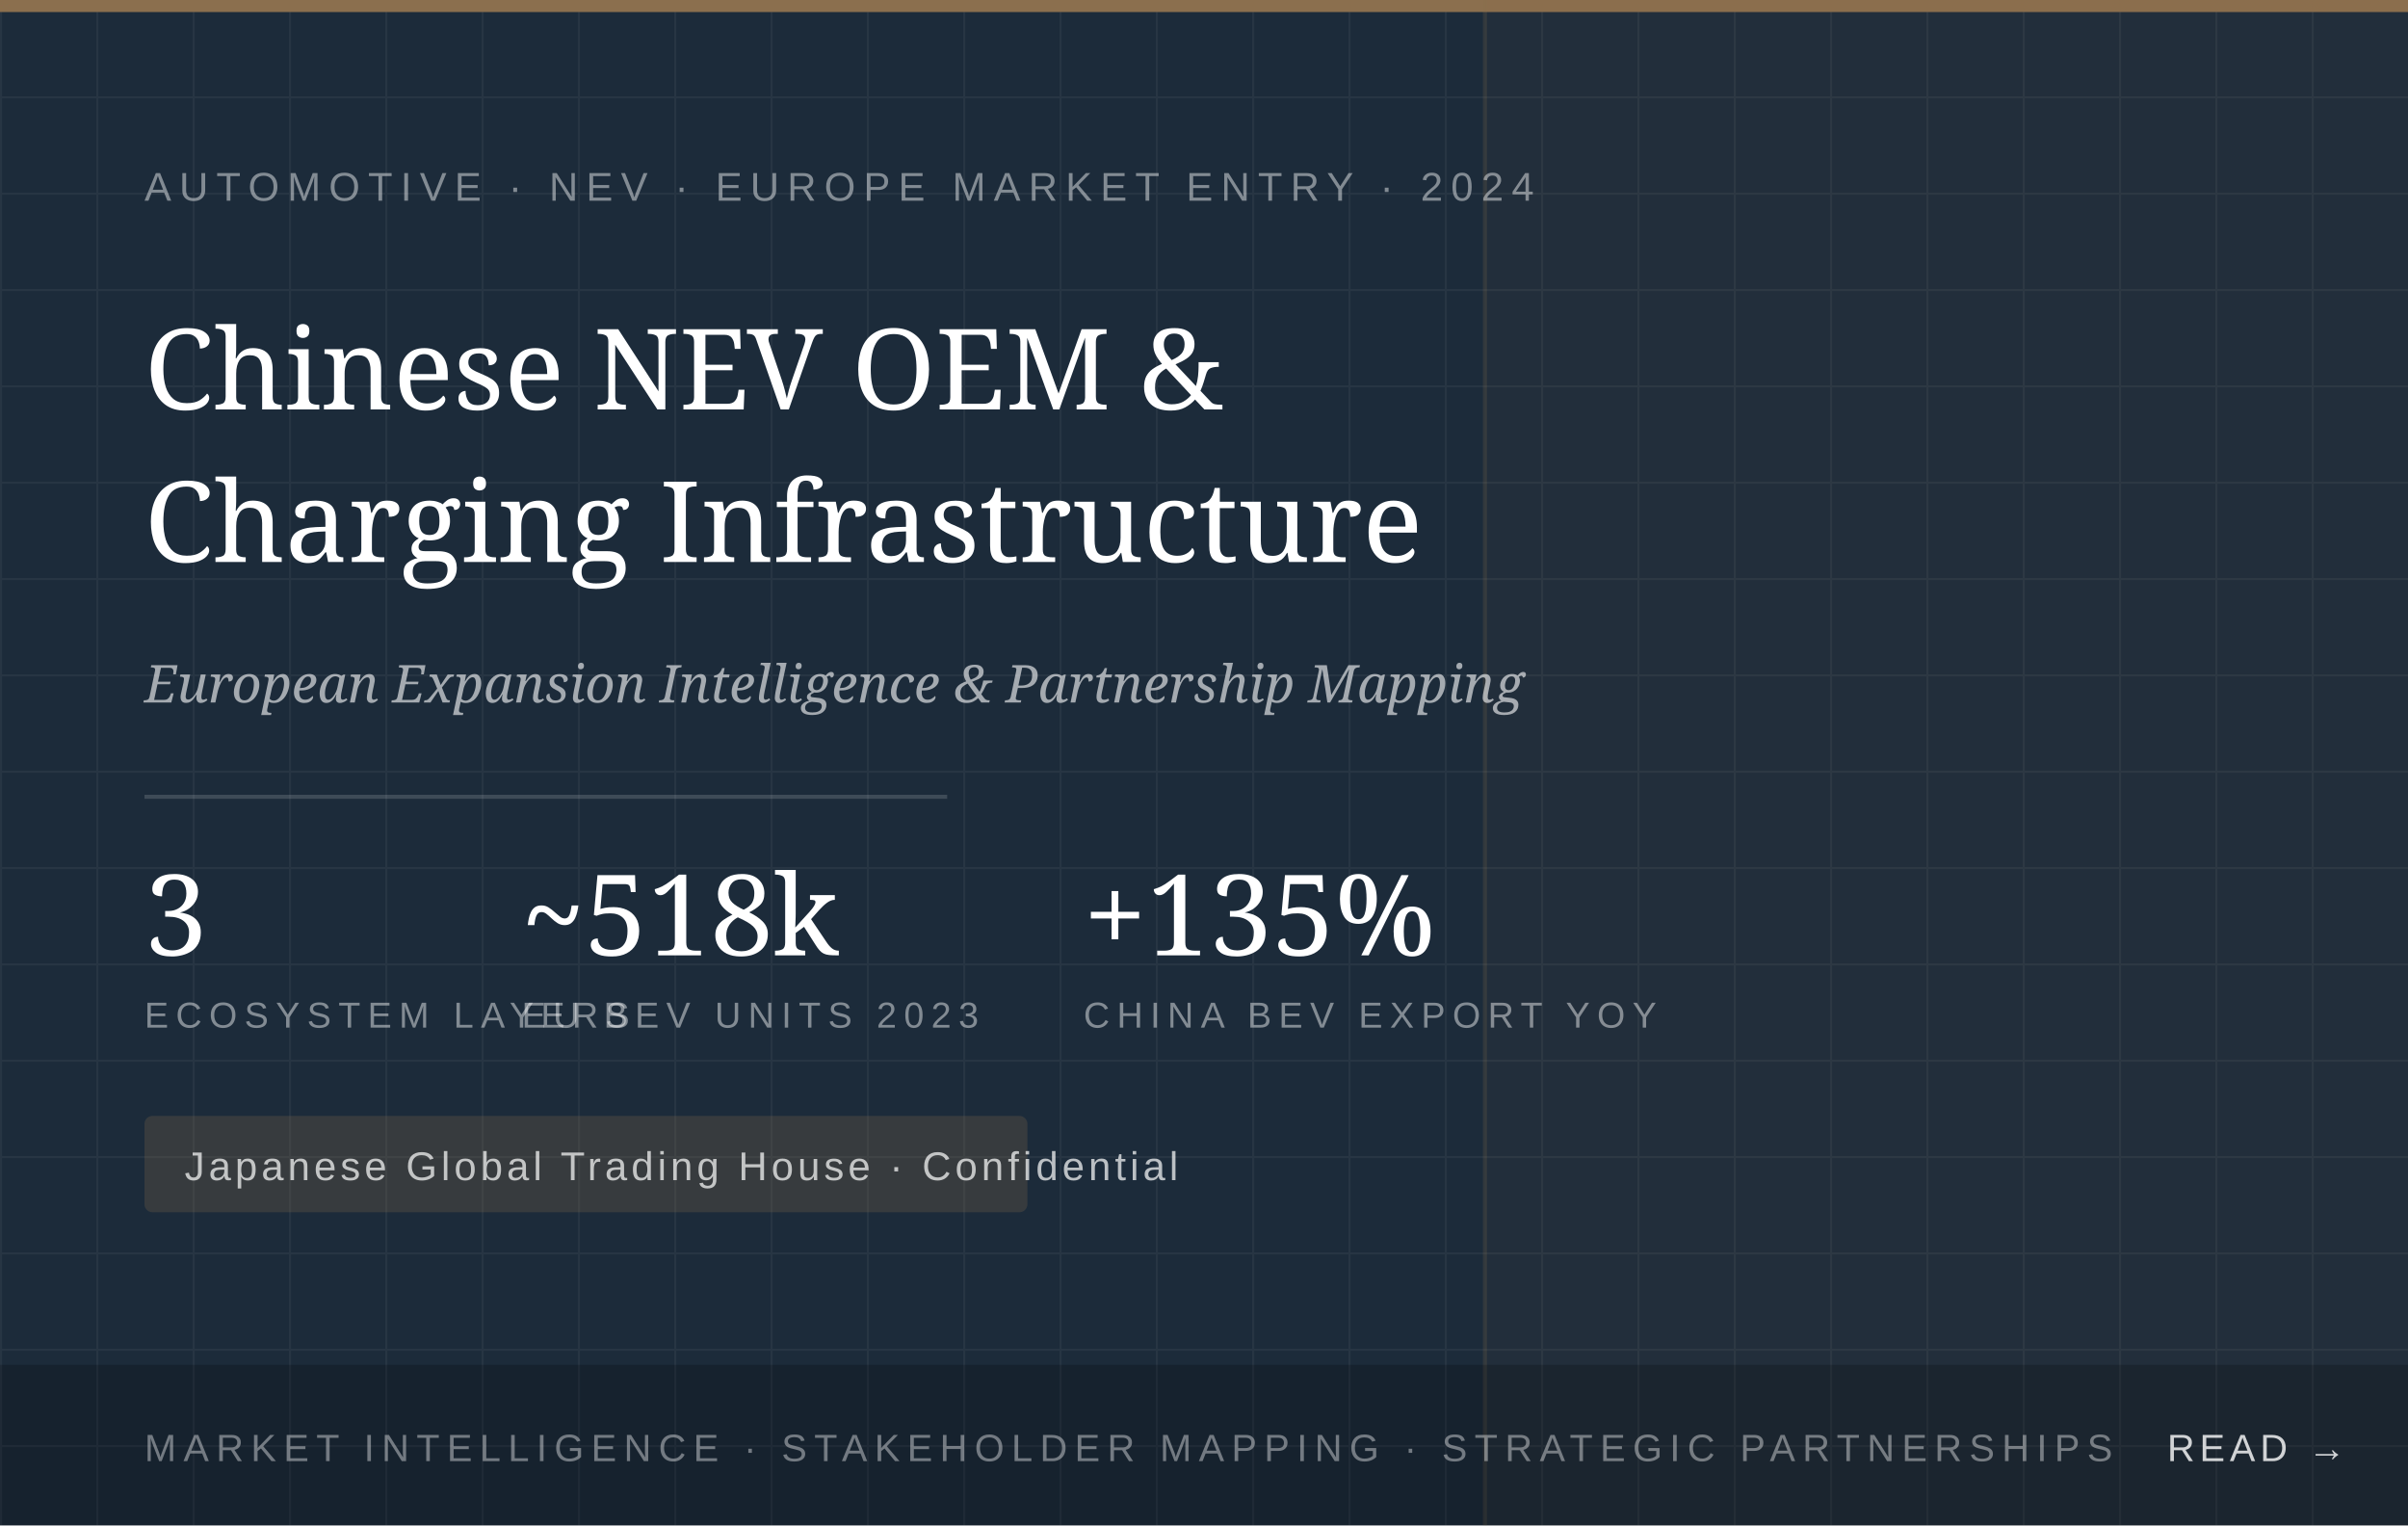
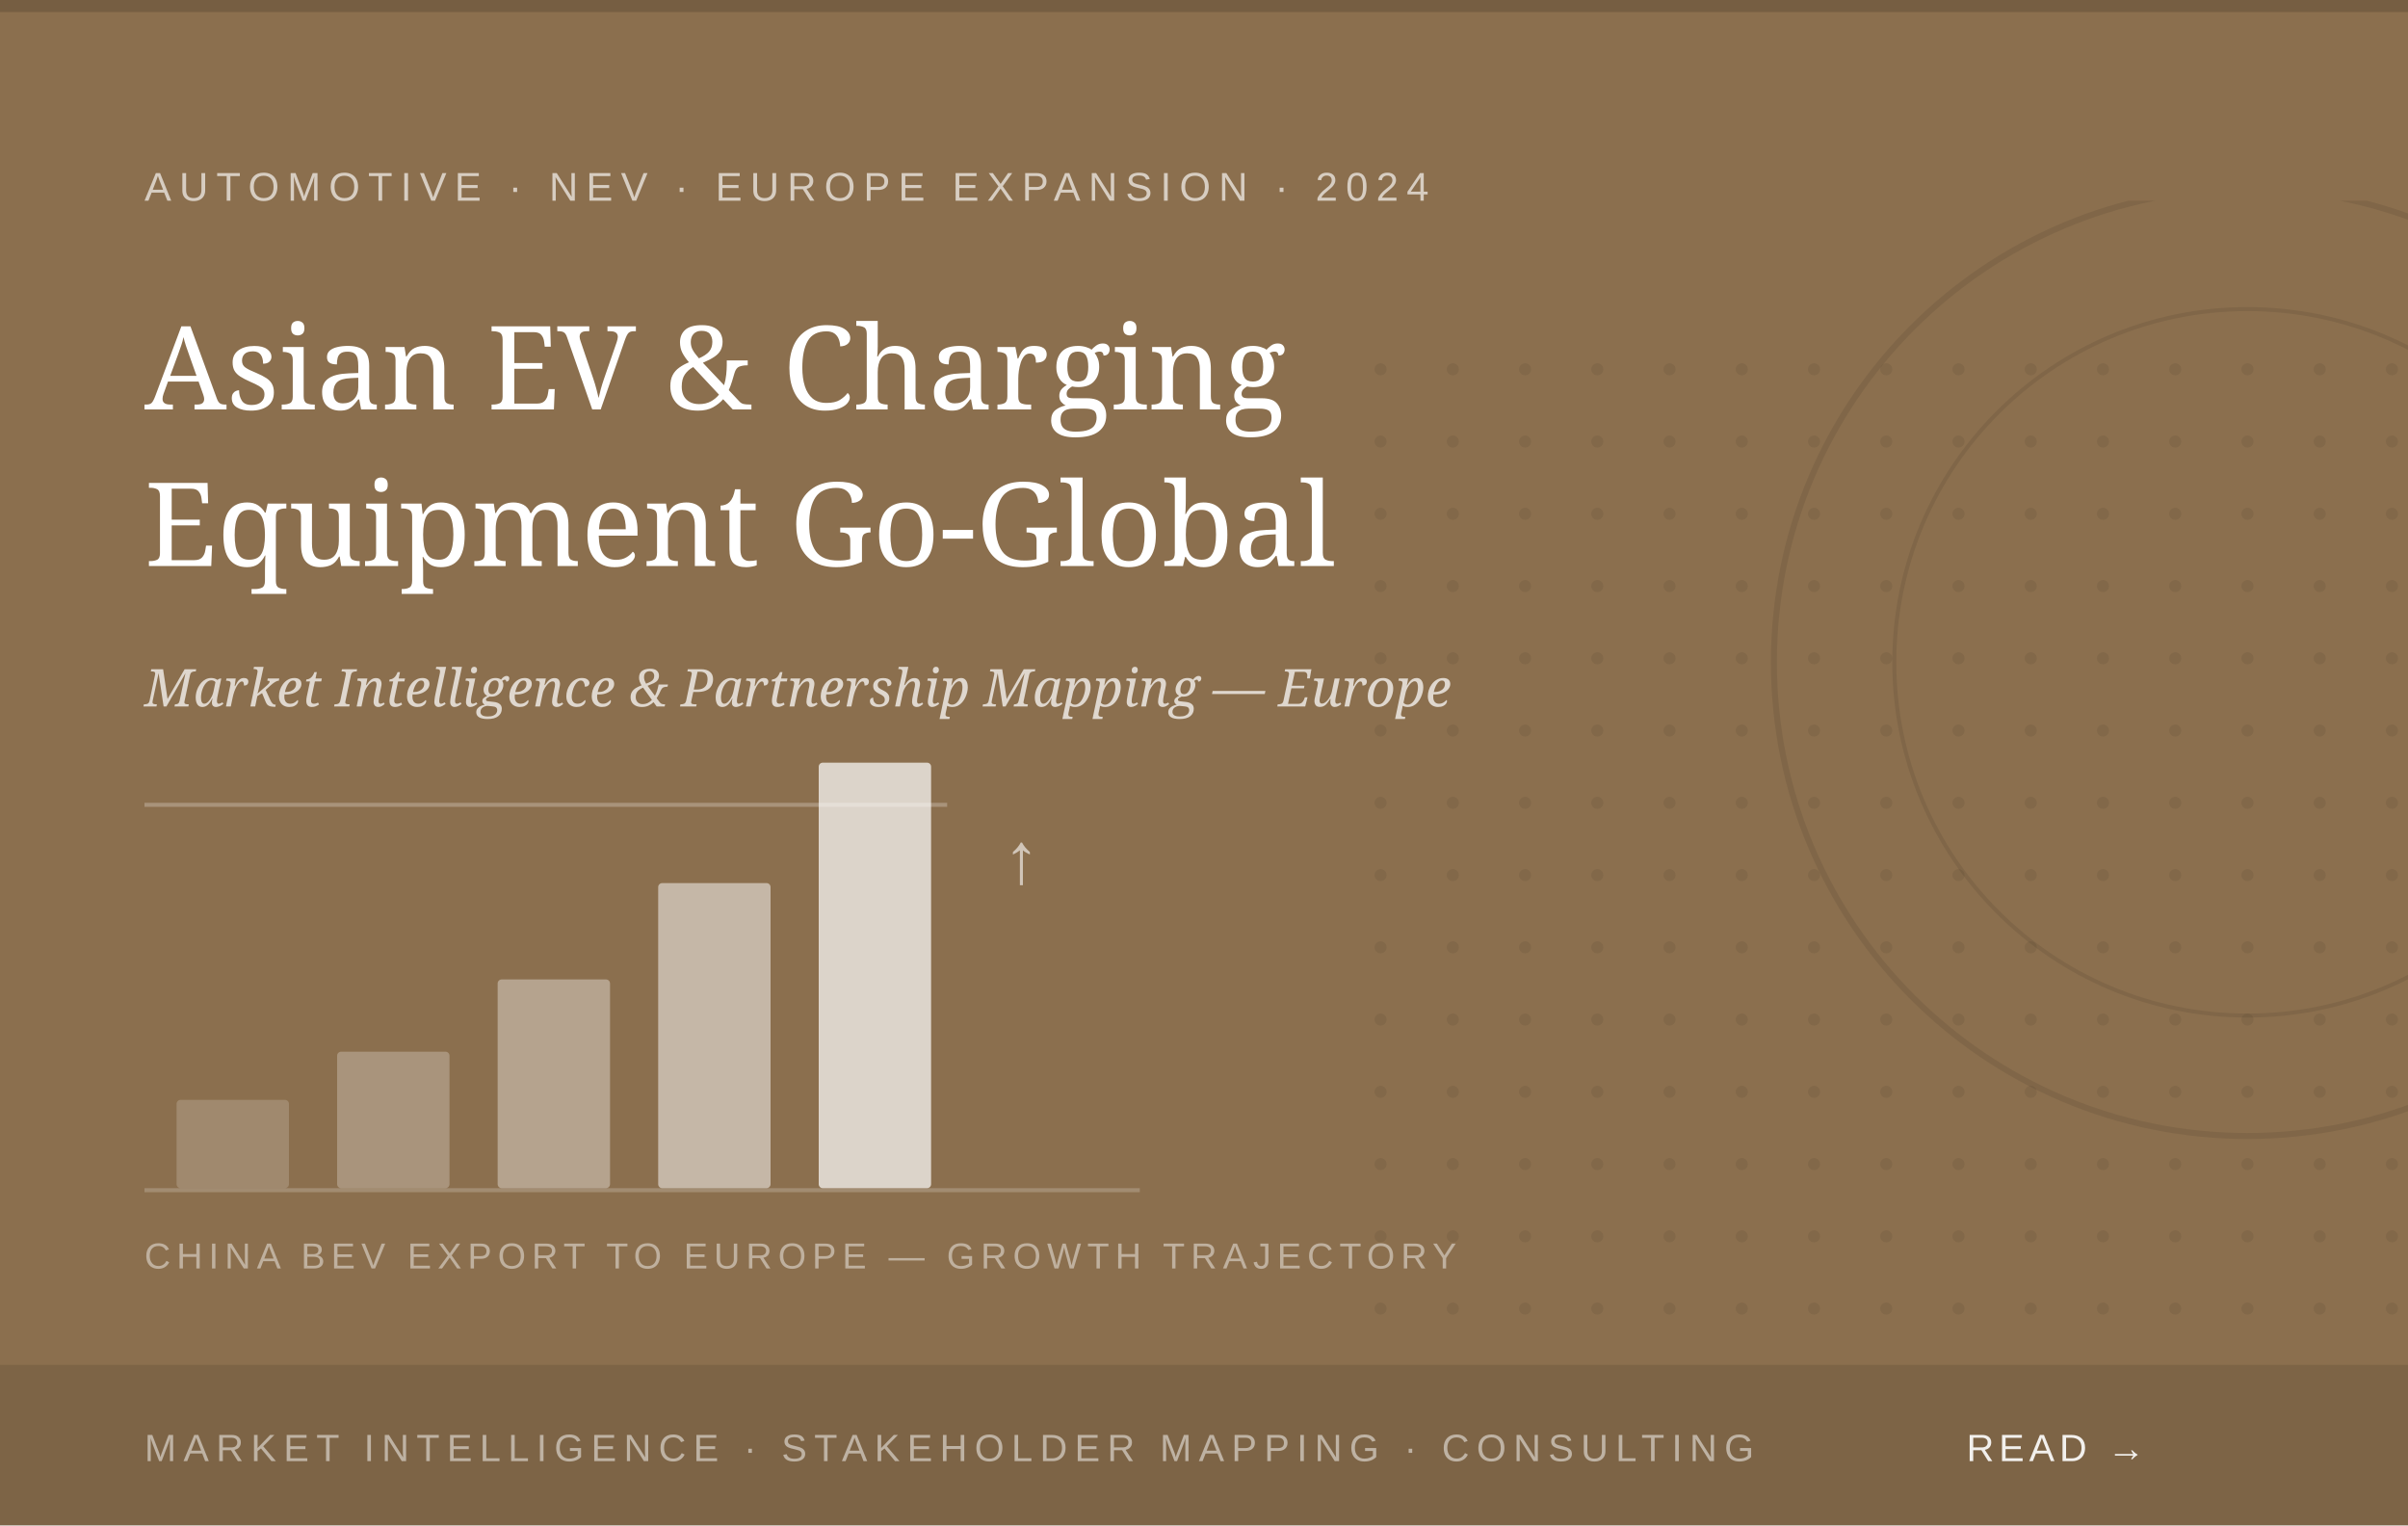
<svg xmlns="http://www.w3.org/2000/svg" viewBox="0 0 600 380" width="600" height="380">
  <defs>
-     <pattern id="grid" x="0" y="0" width="24" height="24" patternUnits="userSpaceOnUse">
-       <path d="M 24 0 L 0 0 0 24" fill="none" stroke="rgba(255,255,255,0.05)" stroke-width="1" />
+     <pattern id="dots3" x="0" y="0" width="18" height="18" patternUnits="userSpaceOnUse">
+       <circle cx="2" cy="2" r="1.5" fill="rgba(0,0,0,0.07)" />
    </pattern>
+     <clipPath id="clip-r">
+       <rect x="330" y="50" width="270" height="290" />
+     </clipPath>
  </defs>
-   <rect width="600" height="380" fill="#1c2b3a" />
-   <rect width="600" height="380" fill="url(#grid)" />
-   <rect x="0" y="0" width="600" height="3" fill="#8B6F4E" />
-   <rect x="370" y="0" width="230" height="380" fill="rgba(139,111,78,0.06)" />
-   <line x1="370" y1="0" x2="370" y2="380" stroke="rgba(139,111,78,0.2)" stroke-width="1" />
-   <text x="36" y="50" font-size="10" fill="rgba(255,255,255,0.45)" font-family="Arial,sans-serif" letter-spacing="2">AUTOMOTIVE · NEV · EUROPE MARKET ENTRY · 2024</text>
-   <text x="36" y="102" font-size="28" font-weight="400" fill="#ffffff" font-family="Georgia,serif">Chinese NEV OEM &amp;</text>
-   <text x="36" y="140" font-size="28" font-weight="400" fill="#ffffff" font-family="Georgia,serif">Charging Infrastructure</text>
-   <text x="36" y="175" font-size="13" fill="rgba(255,255,255,0.6)" font-family="Georgia,serif" font-style="italic">European Expansion Intelligence &amp; Partnership Mapping</text>
-   <rect x="36" y="198" width="200" height="1" fill="rgba(255,255,255,0.15)" />
-   <text x="36" y="238" font-size="28" font-weight="400" fill="#ffffff" font-family="Georgia,serif">3</text>
-   <text x="36" y="256" font-size="9" fill="rgba(255,255,255,0.45)" font-family="Arial,sans-serif" letter-spacing="1.8">ECOSYSTEM LAYERS</text>
-   <text x="130" y="238" font-size="28" font-weight="400" fill="#ffffff" font-family="Georgia,serif">~518k</text>
-   <text x="130" y="256" font-size="9" fill="rgba(255,255,255,0.45)" font-family="Arial,sans-serif" letter-spacing="1.8">EU BEV UNITS 2023</text>
-   <text x="270" y="238" font-size="28" font-weight="400" fill="#ffffff" font-family="Georgia,serif">+135%</text>
-   <text x="270" y="256" font-size="9" fill="rgba(255,255,255,0.45)" font-family="Arial,sans-serif" letter-spacing="1.8">CHINA BEV EXPORT YOY</text>
-   <rect x="36" y="278" width="220" height="24" fill="rgba(139,111,78,0.25)" rx="2" />
-   <text x="46" y="294" font-size="10" fill="rgba(255,255,255,0.7)" font-family="Arial,sans-serif" letter-spacing="1">Japanese Global Trading House · Confidential</text>
-   <rect x="0" y="340" width="600" height="40" fill="rgba(0,0,0,0.2)" />
-   <text x="36" y="364" font-size="9.5" fill="rgba(255,255,255,0.4)" font-family="Arial,sans-serif" letter-spacing="1.8">MARKET INTELLIGENCE · STAKEHOLDER MAPPING · STRATEGIC PARTNERSHIPS</text>
-   <text x="540" y="364" font-size="9.5" fill="rgba(255,255,255,0.8)" font-family="Arial,sans-serif" letter-spacing="1.2">READ →</text>
+   <rect width="600" height="380" fill="#8B6F4E" />
+   <rect x="330" y="80" width="270" height="260" fill="url(#dots3)" />
+   <circle cx="560" cy="165" r="118" fill="none" stroke="rgba(0,0,0,0.08)" stroke-width="1.5" clip-path="url(#clip-r)" />
+   <circle cx="560" cy="165" r="88" fill="none" stroke="rgba(0,0,0,0.08)" stroke-width="1" clip-path="url(#clip-r)" />
+   <rect x="0" y="0" width="600" height="3" fill="rgba(0,0,0,0.15)" />
+   <text x="36" y="50" font-size="10" fill="rgba(255,255,255,0.65)" font-family="Arial,sans-serif" letter-spacing="2">AUTOMOTIVE · NEV · EUROPE EXPANSION · 2024</text>
+   <text x="36" y="102" font-size="29" font-weight="400" fill="#ffffff" font-family="Georgia,serif">Asian EV &amp; Charging</text>
+   <text x="36" y="141" font-size="29" font-weight="400" fill="#ffffff" font-family="Georgia,serif">Equipment Go-Global</text>
+   <text x="36" y="176" font-size="13" fill="rgba(255,255,255,0.72)" font-family="Georgia,serif" font-style="italic">Market Intelligence &amp; Partnership Mapping — Europe</text>
+   <rect x="36" y="200" width="200" height="1" fill="rgba(255,255,255,0.25)" />
+   <rect x="36" y="296" width="248" height="1" fill="rgba(255,255,255,0.2)" />
+   <rect x="44" y="274" width="28" height="22" fill="rgba(255,255,255,0.18)" rx="1" />
+   <rect x="84" y="262" width="28" height="34" fill="rgba(255,255,255,0.26)" rx="1" />
+   <rect x="124" y="244" width="28" height="52" fill="rgba(255,255,255,0.36)" rx="1" />
+   <rect x="164" y="220" width="28" height="76" fill="rgba(255,255,255,0.5)" rx="1" />
+   <rect x="204" y="190" width="28" height="106" fill="rgba(255,255,255,0.7)" rx="1" />
+   <text x="250" y="220" font-size="18" fill="rgba(255,255,255,0.6)" font-family="Arial,sans-serif">↑</text>
+   <text x="36" y="316" font-size="9" fill="rgba(255,255,255,0.45)" font-family="Arial,sans-serif" letter-spacing="1.5">CHINA BEV EXPORT TO EUROPE — GROWTH TRAJECTORY</text>
+   <rect x="0" y="340" width="600" height="40" fill="rgba(0,0,0,0.1)" />
+   <text x="36" y="364" font-size="9.5" fill="rgba(255,255,255,0.5)" font-family="Arial,sans-serif" letter-spacing="1.8">MARKET INTELLIGENCE · STAKEHOLDER MAPPING · CONSULTING</text>
+   <text x="490" y="364" font-size="9.5" fill="rgba(255,255,255,0.9)" font-family="Arial,sans-serif" letter-spacing="1.2">READ →</text>
</svg>
